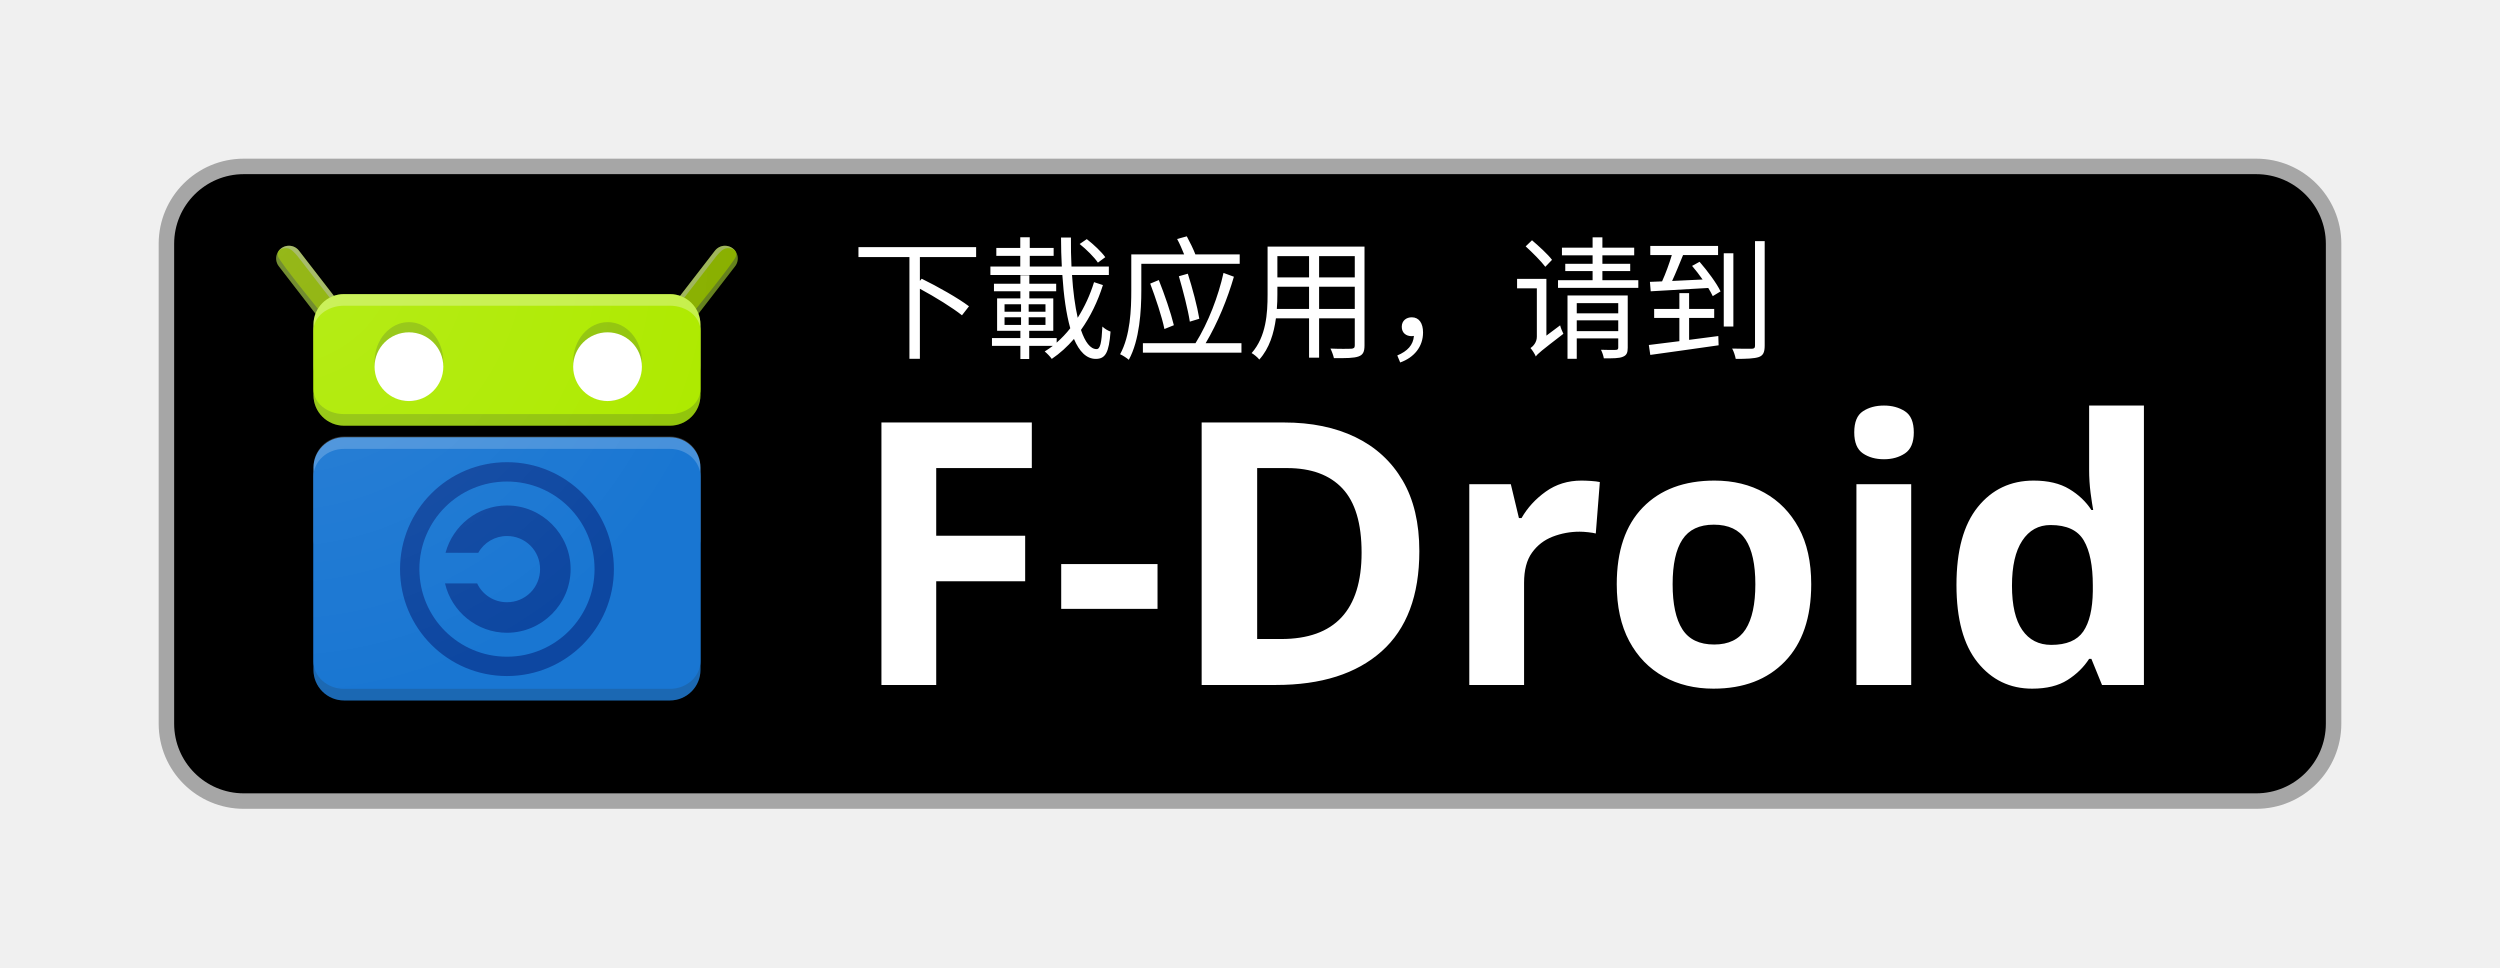
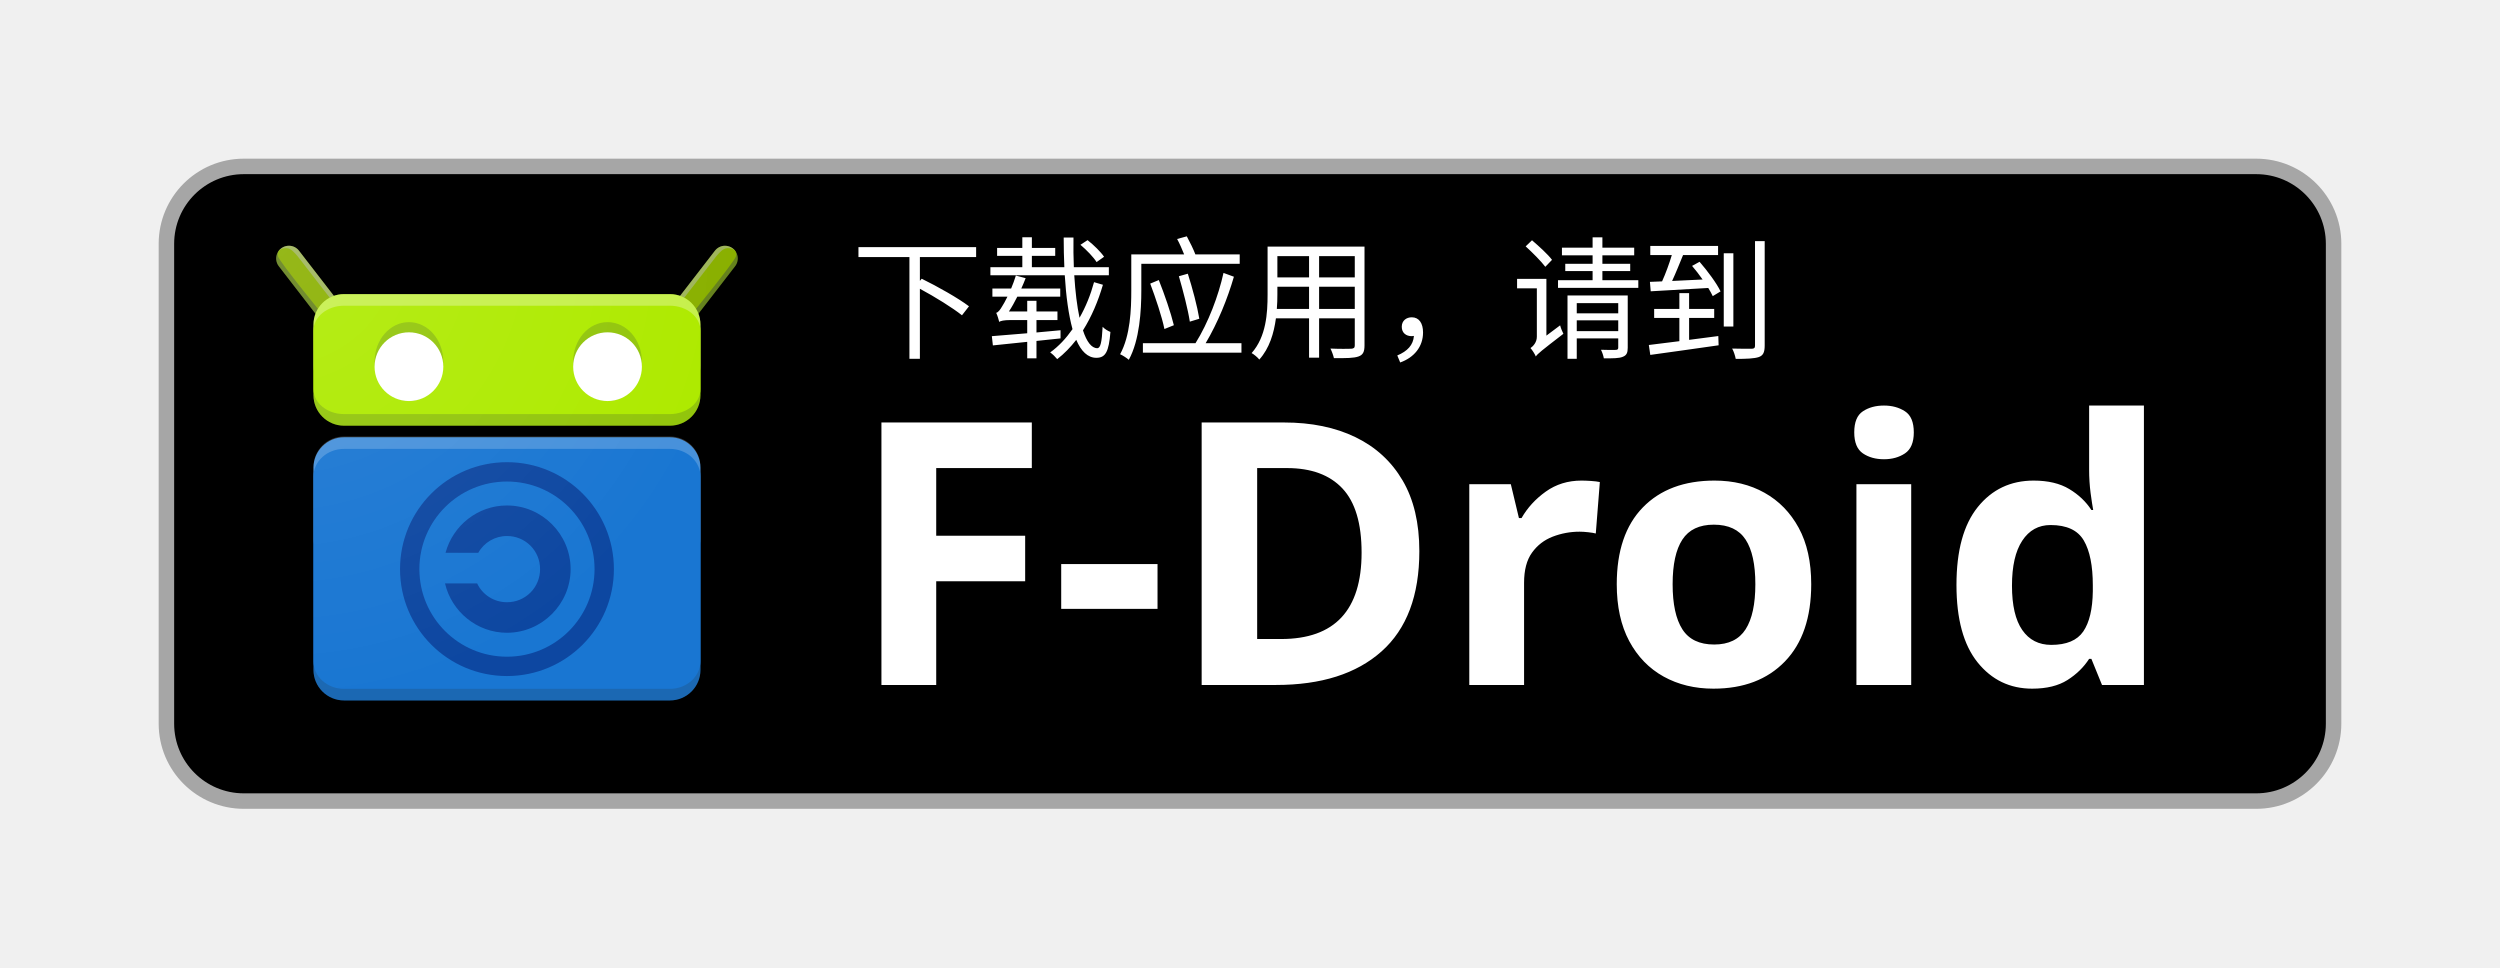
<svg xmlns="http://www.w3.org/2000/svg" xmlns:xlink="http://www.w3.org/1999/xlink" width="646" height="250">
  <defs>
+     <radialGradient xlink:href="#a" id="b" cx="113" cy="-12.89" fx="113" fy="-12.89" r="59.662" gradientTransform="matrix(0 1.96105 -1.97781 0 254.507 78.763)" gradientUnits="userSpaceOnUse" />
    <linearGradient id="a">
      <stop offset="0" stop-color="#fff" stop-opacity=".098" />
      <stop offset="1" stop-color="#fff" stop-opacity="0" />
    </linearGradient>
-     <radialGradient xlink:href="#a" id="b" cx="113" cy="-12.89" fx="113" fy="-12.89" r="59.662" gradientTransform="matrix(0 1.96105 -1.97781 0 254.507 78.763)" gradientUnits="userSpaceOnUse" />
  </defs>
  <g transform="translate(-289 -312.362)">
    <rect style="marker:none" width="560" height="164" x="332" y="355.362" rx="20" ry="20" color="#000" overflow="visible" stroke="#a6a6a6" stroke-width="4" />
    <text y="402.367" x="508.951" style="line-height:100%;-inkscape-font-specification:'DejaVu Sans';marker:none" color="#000" font-weight="400" font-size="12.395" font-family="DejaVu Sans" letter-spacing="0" word-spacing="0" overflow="visible" fill="#fff">
-       <tspan y="402.367" x="508.951" style="-inkscape-font-specification:'DejaVu Sans'" font-size="34.125">下載应用，请到</tspan>
+       <tspan y="402.367" x="508.951" style="-inkscape-font-specification:'DejaVu Sans'" font-size="34.125">下载应用，请到</tspan>
    </text>
    <text style="line-height:100%;-inkscape-font-specification:'Rokkitt Bold';text-align:start;marker:none" x="508.213" y="489.361" color="#000" font-weight="700" font-size="29.709" font-family="Rokkitt" letter-spacing="0" word-spacing="0" overflow="visible" fill="#fff">
      <tspan x="508.213" y="489.361" style="line-height:100%;-inkscape-font-specification:'Roboto Slab Bold';text-align:start" font-size="95" font-family="Roboto Slab">F-Droid</tspan>
    </text>
    <g fill-rule="evenodd">
      <path d="M2.589 1006.862l4.25 5.5" fill="#8ab000" stroke="#769616" stroke-width="2.5" stroke-linecap="round" transform="matrix(-2.63159 0 0 2.63157 483.158 -2270.475)" />
-       <path style="line-height:normal;text-indent:0;text-align:start;text-decoration-line:none;text-decoration-style:solid;text-decoration-color:#000;text-transform:none;block-progression:tb;isolation:auto;mix-blend-mode:normal" d="M476.286 375.862c1.193.031 2.004.497 2.58 1.18-5.333 6.34-6.232 7.347-13.514 16.372-2.683 3.472-5.478 1.678-2.795-1.793l11.185-14.474c.602-.804 1.54-1.258 2.544-1.285z" color="#000" font-weight="400" font-family="sans-serif" white-space="normal" overflow="visible" fill="#fff" fill-opacity=".298" />
-       <path style="line-height:normal;text-indent:0;text-align:start;text-decoration-line:none;text-decoration-style:solid;text-decoration-color:#000;text-transform:none;block-progression:tb;isolation:auto;mix-blend-mode:normal" d="M478.89 377.075c.325.39 1.476 2.118.058 4.096l-11.184 14.473c-2.683 3.471-3.026-1.611-3.026-1.611s9.828-11.869 14.151-16.958z" color="#000" font-weight="400" font-family="sans-serif" white-space="normal" overflow="visible" fill="#263238" fill-opacity=".2" />
-       <path style="line-height:normal;text-indent:0;text-align:start;text-decoration-line:none;text-decoration-style:solid;text-decoration-color:#000;text-transform:none;block-progression:tb;isolation:auto;mix-blend-mode:normal" d="M477.006 376.48c1.153 0 2.525.373 2.169 2.102-.273 1.32-12.266 15.985-12.266 15.985-2.683 3.47-6.562 1.78-3.879-1.691l11.143-14.402c.685-.763 1.602-1.957 2.833-1.994z" color="#000" font-weight="400" font-family="sans-serif" white-space="normal" overflow="visible" fill="#8ab000" />
+       <path style="line-height:normal;text-indent:0;text-align:start;text-decoration-line:none;text-decoration-style:solid;text-decoration-color:#000;text-transform:none;block-progression:tb;white-space:normal;isolation:auto;mix-blend-mode:normal;solid-color:#000;solid-opacity:1" d="M476.286 375.862c1.193.031 2.004.497 2.58 1.18-5.333 6.34-6.232 7.347-13.514 16.372-2.683 3.472-5.478 1.678-2.795-1.793l11.185-14.474c.602-.804 1.54-1.258 2.544-1.285z" color="#000" font-weight="400" font-family="sans-serif" overflow="visible" fill="#fff" fill-opacity=".298" />
+       <path style="line-height:normal;text-indent:0;text-align:start;text-decoration-line:none;text-decoration-style:solid;text-decoration-color:#000;text-transform:none;block-progression:tb;white-space:normal;isolation:auto;mix-blend-mode:normal;solid-color:#000;solid-opacity:1" d="M478.89 377.075c.325.39 1.476 2.118.058 4.096l-11.184 14.473c-2.683 3.471-3.026-1.611-3.026-1.611s9.828-11.869 14.151-16.958z" color="#000" font-weight="400" font-family="sans-serif" overflow="visible" fill="#263238" fill-opacity=".2" />
+       <path style="line-height:normal;text-indent:0;text-align:start;text-decoration-line:none;text-decoration-style:solid;text-decoration-color:#000;text-transform:none;block-progression:tb;white-space:normal;isolation:auto;mix-blend-mode:normal;solid-color:#000;solid-opacity:1" d="M477.006 376.48c1.153 0 2.525.373 2.169 2.102-.273 1.32-12.266 15.985-12.266 15.985-2.683 3.47-6.562 1.78-3.879-1.691l11.143-14.402c.685-.763 1.602-1.957 2.833-1.994z" color="#000" font-weight="400" font-family="sans-serif" overflow="visible" fill="#8ab000" />
    </g>
    <g fill-rule="evenodd">
      <path d="M2.589 1006.862l4.25 5.5" fill="#8ab000" stroke="#769616" stroke-width="2.5" stroke-linecap="round" transform="matrix(2.63159 0 0 2.63157 356.842 -2270.475)" />
-       <path d="M363.714 375.862c-1.193.031-2.004.497-2.58 1.18 5.333 6.34 6.232 7.347 13.514 16.372 2.683 3.472 5.478 1.678 2.795-1.793l-11.185-14.474c-.602-.804-1.54-1.258-2.544-1.285z" style="line-height:normal;text-indent:0;text-align:start;text-decoration-line:none;text-decoration-style:solid;text-decoration-color:#000;text-transform:none;block-progression:tb;isolation:auto;mix-blend-mode:normal" color="#000" font-weight="400" font-family="sans-serif" white-space="normal" overflow="visible" fill="#fff" fill-opacity=".298" />
-       <path d="M361.11 377.075c-.325.39-1.476 2.118-.058 4.096l11.184 14.473c2.683 3.471 3.026-1.611 3.026-1.611s-9.828-11.869-14.151-16.958z" style="line-height:normal;text-indent:0;text-align:start;text-decoration-line:none;text-decoration-style:solid;text-decoration-color:#000;text-transform:none;block-progression:tb;isolation:auto;mix-blend-mode:normal" color="#000" font-weight="400" font-family="sans-serif" white-space="normal" overflow="visible" fill="#263238" fill-opacity=".2" />
-       <path d="M362.995 376.48c-1.153 0-2.526.373-2.17 2.102.273 1.32 12.266 15.985 12.266 15.985 2.683 3.47 6.562 1.78 3.879-1.691l-11.143-14.402c-.685-.763-1.602-1.957-2.832-1.994z" style="line-height:normal;text-indent:0;text-align:start;text-decoration-line:none;text-decoration-style:solid;text-decoration-color:#000;text-transform:none;block-progression:tb;isolation:auto;mix-blend-mode:normal" color="#000" font-weight="400" font-family="sans-serif" white-space="normal" overflow="visible" fill="#8ab000" />
+       <path d="M363.714 375.862c-1.193.031-2.004.497-2.58 1.18 5.333 6.34 6.232 7.347 13.514 16.372 2.683 3.472 5.478 1.678 2.795-1.793l-11.185-14.474c-.602-.804-1.54-1.258-2.544-1.285z" style="line-height:normal;text-indent:0;text-align:start;text-decoration-line:none;text-decoration-style:solid;text-decoration-color:#000;text-transform:none;block-progression:tb;white-space:normal;isolation:auto;mix-blend-mode:normal;solid-color:#000;solid-opacity:1" color="#000" font-weight="400" font-family="sans-serif" overflow="visible" fill="#fff" fill-opacity=".298" />
+       <path d="M361.11 377.075c-.325.39-1.476 2.118-.058 4.096l11.184 14.473c2.683 3.471 3.026-1.611 3.026-1.611s-9.828-11.869-14.151-16.958z" style="line-height:normal;text-indent:0;text-align:start;text-decoration-line:none;text-decoration-style:solid;text-decoration-color:#000;text-transform:none;block-progression:tb;white-space:normal;isolation:auto;mix-blend-mode:normal;solid-color:#000;solid-opacity:1" color="#000" font-weight="400" font-family="sans-serif" overflow="visible" fill="#263238" fill-opacity=".2" />
+       <path d="M362.995 376.48c-1.153 0-2.526.373-2.17 2.102.273 1.32 12.266 15.985 12.266 15.985 2.683 3.47 6.562 1.78 3.879-1.691l-11.143-14.402c-.685-.763-1.602-1.957-2.832-1.994z" style="line-height:normal;text-indent:0;text-align:start;text-decoration-line:none;text-decoration-style:solid;text-decoration-color:#000;text-transform:none;block-progression:tb;white-space:normal;isolation:auto;mix-blend-mode:normal;solid-color:#000;solid-opacity:1" color="#000" font-weight="400" font-family="sans-serif" overflow="visible" fill="#8ab000" />
    </g>
    <g transform="matrix(2.63159 0 0 2.63157 467.369 -2270.475)">
      <rect ry="3" rx="3" y="1010.36" x="-37" height="12.92" width="38" fill="#aeea00" />
      <rect width="38" height="10" x="-37" y="1013.279" rx="3" ry="3" fill="#263238" fill-opacity=".2" />
      <rect width="38" height="10" x="-37" y="1010.362" rx="3" ry="3" fill="#fff" fill-opacity=".298" />
      <rect width="38" height="10.641" x="-37" y="1011.5" rx="3" ry="2.456" fill="#aeea00" />
    </g>
    <g transform="matrix(2.63159 0 0 2.63157 356.842 -2270.745)">
      <rect ry="3" rx="3" y="1024.522" x="5" height="25.84" width="38" fill="#1976d2" />
      <rect width="38" height="13" x="5" y="1037.362" rx="3" ry="3" fill="#263238" fill-opacity=".2" />
      <rect width="38" height="13" x="5" y="1024.442" rx="3" ry="3" fill="#fff" fill-opacity=".2" />
      <rect width="38" height="23.56" x="5" y="1025.662" rx="3" ry="2.718" fill="#1976d2" />
    </g>
    <g transform="matrix(2.63159 0 0 2.63157 356.842 396.264)">
-       <path d="M24 17.75c-2.88 0-5.32 1.985-6.033 4.65h3.213A3.215 3.215 0 0 1 24 20.75 3.228 3.228 0 0 1 27.25 24 3.228 3.228 0 0 1 24 27.25a3.219 3.219 0 0 1-2.93-1.85h-3.154c.642 2.766 3.132 4.85 6.084 4.85 3.434 0 6.25-2.816 6.25-6.25s-2.816-6.25-6.25-6.25z" style="line-height:normal;text-indent:0;text-align:start;text-decoration-line:none;text-decoration-style:solid;text-decoration-color:#000;text-transform:none;block-progression:tb;isolation:auto;mix-blend-mode:normal" color="#000" font-weight="400" font-family="sans-serif" white-space="normal" overflow="visible" fill="#0d47a1" />
+       <path d="M24 17.75c-2.88 0-5.32 1.985-6.033 4.65h3.213A3.215 3.215 0 0124 20.75 3.228 3.228 0 0127.25 24 3.228 3.228 0 0124 27.25a3.219 3.219 0 01-2.93-1.85h-3.154c.642 2.766 3.132 4.85 6.084 4.85 3.434 0 6.25-2.816 6.25-6.25s-2.816-6.25-6.25-6.25z" style="line-height:normal;text-indent:0;text-align:start;text-decoration-line:none;text-decoration-style:solid;text-decoration-color:#000;text-transform:none;block-progression:tb;white-space:normal;isolation:auto;mix-blend-mode:normal;solid-color:#000;solid-opacity:1" color="#000" font-weight="400" font-family="sans-serif" overflow="visible" fill="#0d47a1" />
      <circle r="9.55" cy="24" cx="24" fill="none" stroke="#0d47a1" stroke-width="1.9" stroke-linecap="round" />
    </g>
    <g transform="matrix(2.63159 0 0 2.63157 356.842 -2269.159)">
      <ellipse ry="3.875" rx="3.375" cx="14.375" cy="1016.487" fill="#263238" fill-opacity=".2" />
      <circle r="3.375" cy="1016.987" cx="14.375" fill="#fff" />
    </g>
    <g transform="matrix(2.63159 0 0 2.63157 408.158 -2269.159)">
      <ellipse cy="1016.487" cx="14.375" rx="3.375" ry="3.875" fill="#263238" fill-opacity=".2" />
      <circle cx="14.375" cy="1016.987" r="3.375" fill="#fff" />
    </g>
-     <path d="M282.715 299.835a3.29 3.29 0 0 0-2.662 5.336l9.474 12.261a7.894 7.894 0 0 0-.527 2.825v18.21a7.877 7.877 0 0 0 7.895 7.895h84.21a7.877 7.877 0 0 0 7.895-7.894v-18.211c0-.999-.19-1.949-.525-2.826l9.472-12.26a3.29 3.29 0 0 0-2.433-5.334 3.29 3.29 0 0 0-2.772 1.31l-9.013 11.666a7.91 7.91 0 0 0-2.624-.45h-84.21c-.922 0-1.8.163-2.622.45l-9.015-11.666a3.29 3.29 0 0 0-2.543-1.312zm14.18 49.527a7.877 7.877 0 0 0-7.895 7.895v52.21a7.877 7.877 0 0 0 7.895 7.895h84.21a7.877 7.877 0 0 0 7.895-7.894v-52.211a7.877 7.877 0 0 0-7.895-7.895h-84.21z" style="line-height:normal;text-indent:0;text-align:start;text-decoration-line:none;text-decoration-style:solid;text-decoration-color:#000;text-transform:none;block-progression:tb;isolation:auto;mix-blend-mode:normal" color="#000" font-weight="400" font-family="sans-serif" white-space="normal" overflow="visible" fill="url(#b)" fill-rule="evenodd" transform="translate(81 76)" />
+     <path d="M282.715 299.835a3.29 3.29 0 00-2.662 5.336l9.474 12.261a7.894 7.894 0 00-.527 2.825v18.21a7.877 7.877 0 007.895 7.895h84.21a7.877 7.877 0 007.895-7.894v-18.211c0-.999-.19-1.949-.525-2.826l9.472-12.26a3.29 3.29 0 00-2.433-5.334 3.29 3.29 0 00-2.772 1.31l-9.013 11.666a7.91 7.91 0 00-2.624-.45h-84.21c-.922 0-1.8.163-2.622.45l-9.015-11.666a3.29 3.29 0 00-2.543-1.312zm14.18 49.527a7.877 7.877 0 00-7.895 7.895v52.21a7.877 7.877 0 007.895 7.895h84.21a7.877 7.877 0 007.895-7.894v-52.211a7.877 7.877 0 00-7.895-7.895h-84.21z" style="line-height:normal;text-indent:0;text-align:start;text-decoration-line:none;text-decoration-style:solid;text-decoration-color:#000;text-transform:none;block-progression:tb;white-space:normal;isolation:auto;mix-blend-mode:normal;solid-color:#000;solid-opacity:1" color="#000" font-weight="400" font-family="sans-serif" overflow="visible" fill="url(#b)" fill-rule="evenodd" transform="translate(81 76)" />
  </g>
</svg>
